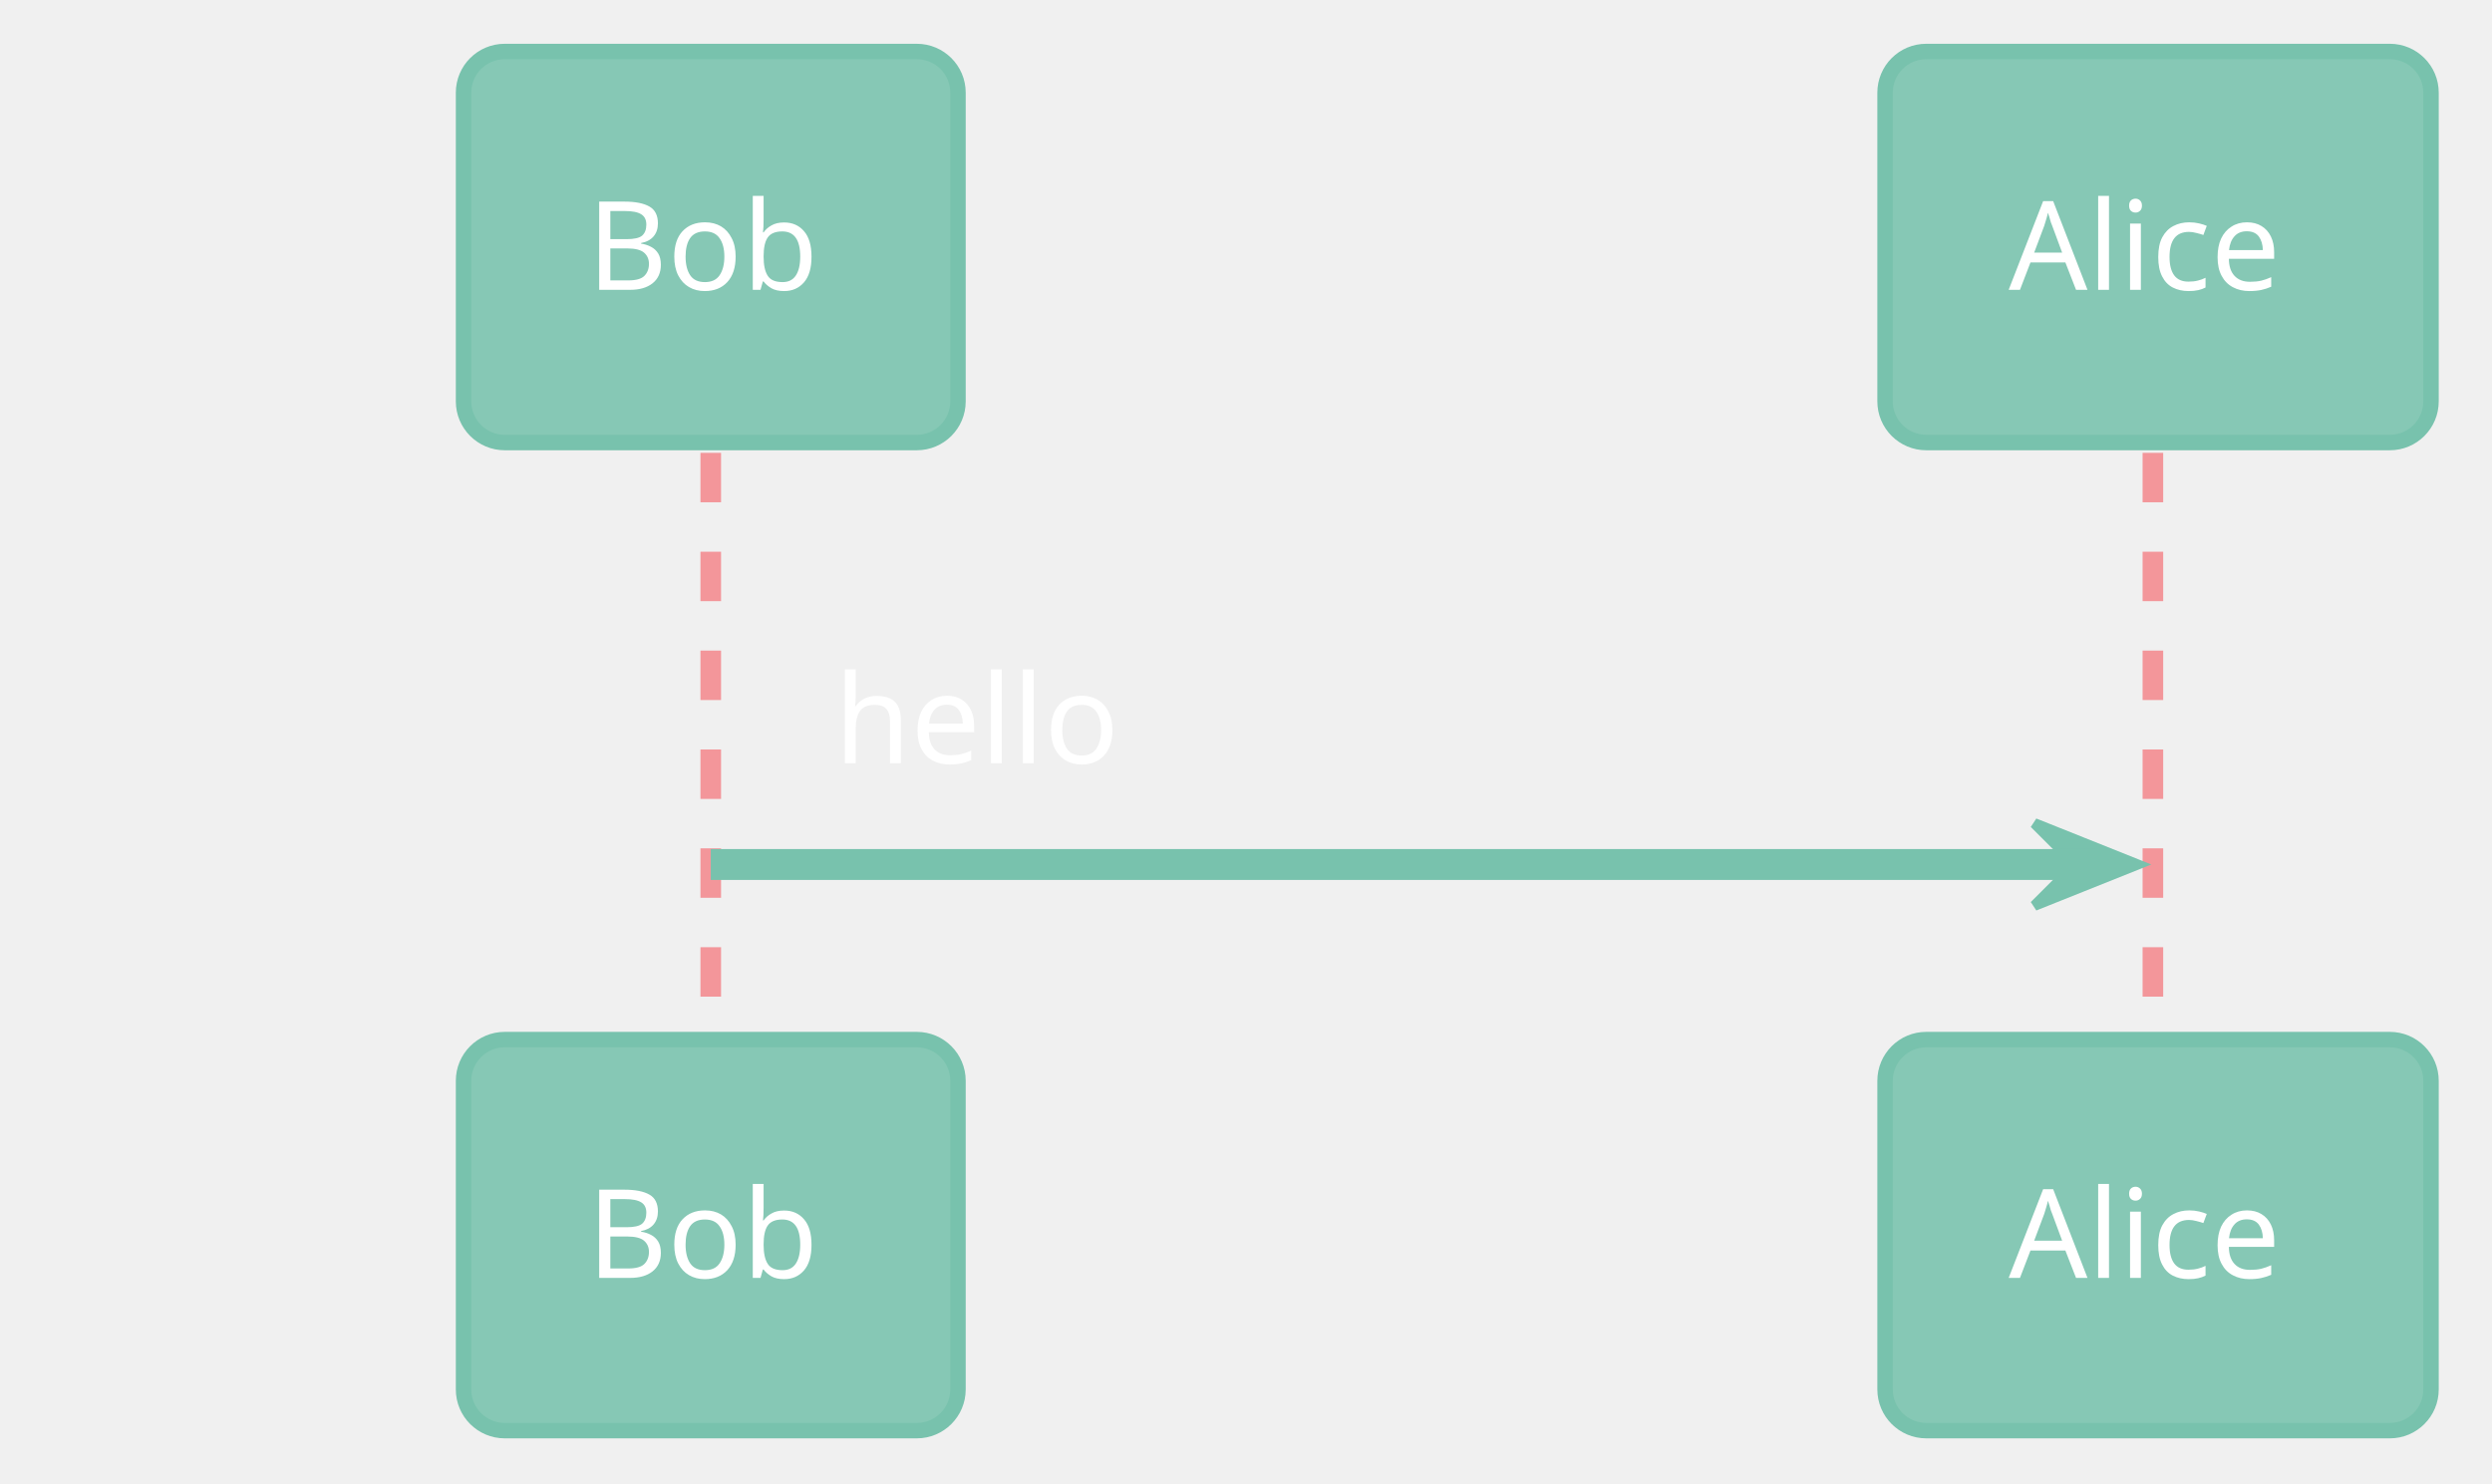
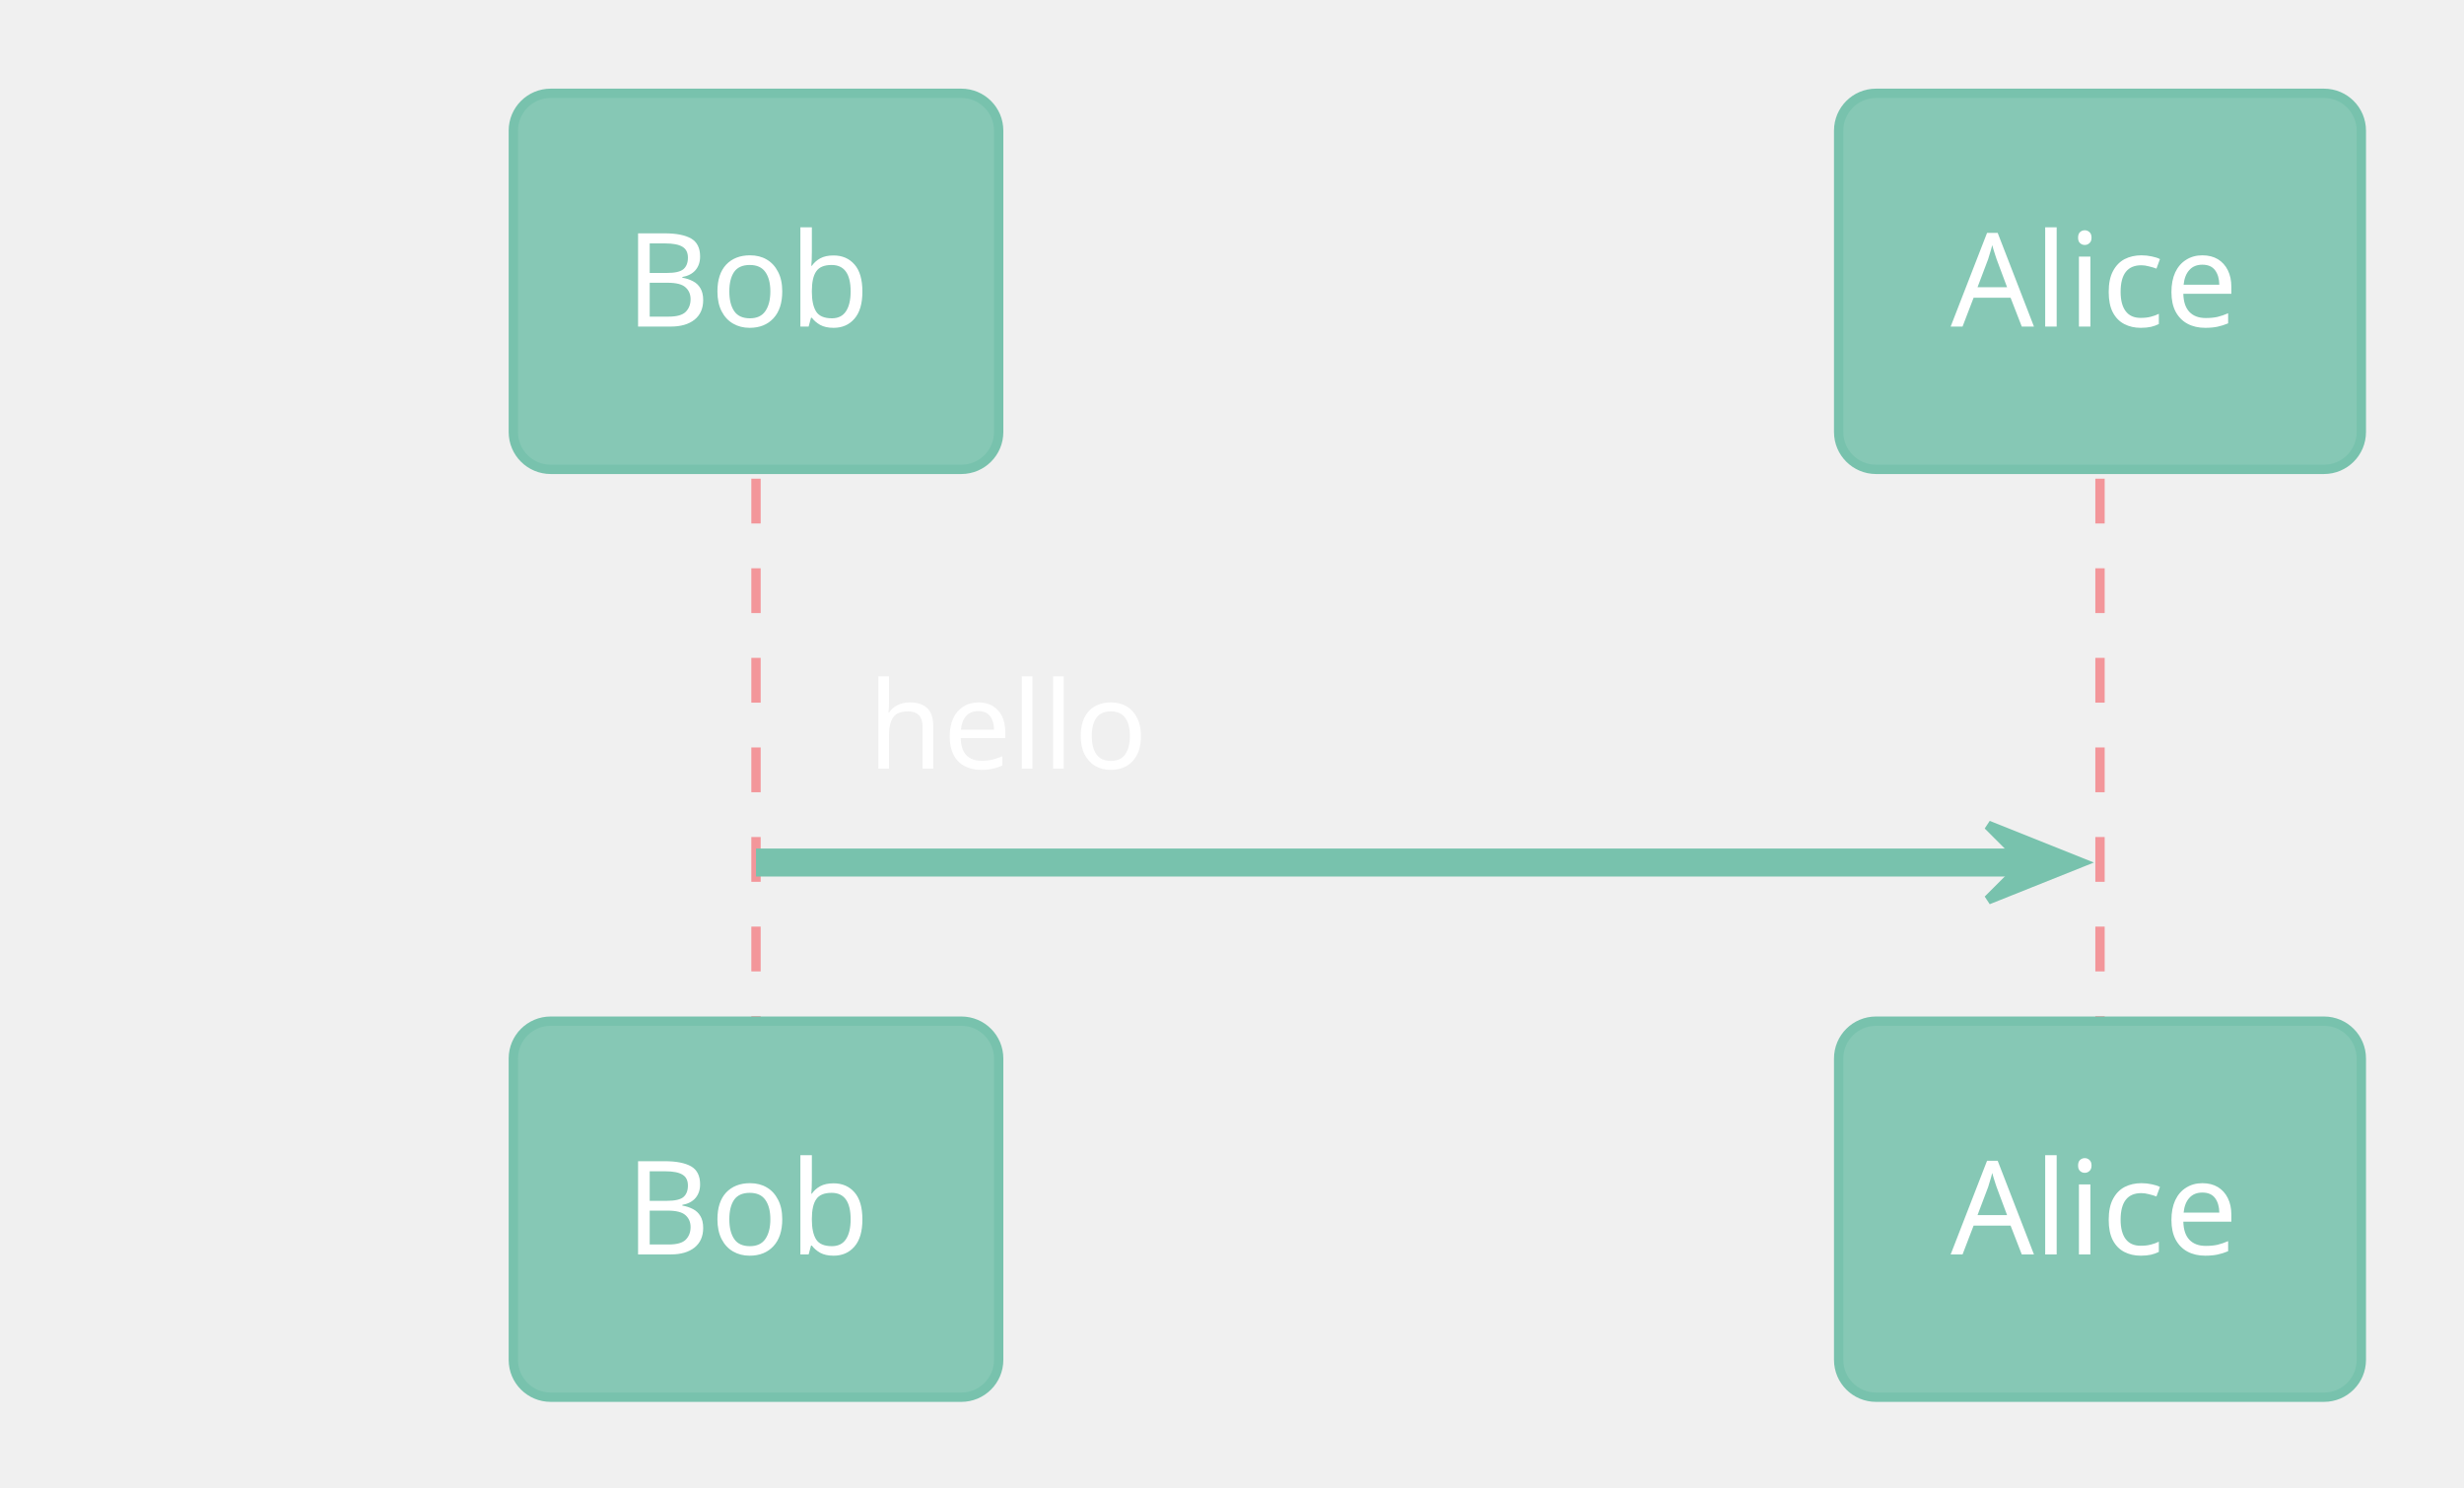
- <svg xmlns="http://www.w3.org/2000/svg" contentScriptType="application/ecmascript" contentStyleType="text/css" height="150px" preserveAspectRatio="none" style="width:252px;height:150px;background:#00000000;" version="1.1" viewBox="0 0 252 150" width="252.083px" zoomAndPan="magnify">
+ <svg xmlns="http://www.w3.org/2000/svg" contentScriptType="application/ecmascript" contentStyleType="text/css" height="166.667px" preserveAspectRatio="none" style="width:275px;height:166px;background:#00000000;" version="1.1" viewBox="0 0 275 166" width="275px" zoomAndPan="magnify">
  <defs />
  <g>
-     <line style="stroke:#F3969A;stroke-width:2.083;stroke-dasharray:5.0,5.0;" x1="71.875" x2="71.875" y1="45.801" y2="106.185" />
-     <line style="stroke:#F3969A;stroke-width:2.083;stroke-dasharray:5.0,5.0;" x1="217.708" x2="217.708" y1="45.801" y2="106.185" />
-     <rect fill="#86C8B5" height="39.551" rx="4.167" ry="4.167" style="stroke:#78C2AD;stroke-width:1.562;" width="50" x="46.875" y="5.208" />
-     <text fill="#FFFFFF" font-family="Verdana" font-size="12.5" lengthAdjust="spacing" textLength="25" x="59.375" y="29.311">Bob</text>
-     <rect fill="#86C8B5" height="39.551" rx="4.167" ry="4.167" style="stroke:#78C2AD;stroke-width:1.562;" width="50" x="46.875" y="105.143" />
-     <text fill="#FFFFFF" font-family="Verdana" font-size="12.5" lengthAdjust="spacing" textLength="25" x="59.375" y="129.246">Bob</text>
-     <rect fill="#86C8B5" height="39.551" rx="4.167" ry="4.167" style="stroke:#78C2AD;stroke-width:1.562;" width="55.208" x="190.625" y="5.208" />
-     <text fill="#FFFFFF" font-family="Verdana" font-size="12.5" lengthAdjust="spacing" textLength="30.208" x="203.125" y="29.311">Alice</text>
-     <rect fill="#86C8B5" height="39.551" rx="4.167" ry="4.167" style="stroke:#78C2AD;stroke-width:1.562;" width="55.208" x="190.625" y="105.143" />
-     <text fill="#FFFFFF" font-family="Verdana" font-size="12.5" lengthAdjust="spacing" textLength="30.208" x="203.125" y="129.246">Alice</text>
-     <polygon fill="#78C2AD" points="205.729,83.268,216.146,87.435,205.729,91.602,209.896,87.435" style="stroke:#78C2AD;stroke-width:1.042;" />
-     <line style="stroke:#78C2AD;stroke-width:3.125;" x1="71.875" x2="211.979" y1="87.435" y2="87.435" />
-     <text fill="#FFFFFF" font-family="Verdana" font-size="12.5" lengthAdjust="spacing" textLength="31.25" x="84.375" y="77.195">hello</text>
+     <line style="stroke:#F3969A;stroke-width:1.042;stroke-dasharray:5.0,5.0;" x1="84.375" x2="84.375" y1="53.434" y2="115.031" />
+     <line style="stroke:#F3969A;stroke-width:1.042;stroke-dasharray:5.0,5.0;" x1="234.375" x2="234.375" y1="53.434" y2="115.031" />
+     <rect fill="#86C8B5" height="41.976" rx="4.167" ry="4.167" style="stroke:#78C2AD;stroke-width:1.042;" width="54.167" x="57.292" y="10.417" />
+     <text fill="#FFFFFF" font-family="&quot;Verdana&quot;" font-size="14.583" lengthAdjust="spacing" textLength="29.167" x="69.792" y="36.453">Bob</text>
+     <rect fill="#86C8B5" height="41.976" rx="4.167" ry="4.167" style="stroke:#78C2AD;stroke-width:1.042;" width="54.167" x="57.292" y="113.989" />
+     <text fill="#FFFFFF" font-family="&quot;Verdana&quot;" font-size="14.583" lengthAdjust="spacing" textLength="29.167" x="69.792" y="140.026">Bob</text>
+     <rect fill="#86C8B5" height="41.976" rx="4.167" ry="4.167" style="stroke:#78C2AD;stroke-width:1.042;" width="58.333" x="205.208" y="10.417" />
+     <text fill="#FFFFFF" font-family="&quot;Verdana&quot;" font-size="14.583" lengthAdjust="spacing" textLength="33.333" x="217.708" y="36.453">Alice</text>
+     <rect fill="#86C8B5" height="41.976" rx="4.167" ry="4.167" style="stroke:#78C2AD;stroke-width:1.042;" width="58.333" x="205.208" y="113.989" />
+     <text fill="#FFFFFF" font-family="&quot;Verdana&quot;" font-size="14.583" lengthAdjust="spacing" textLength="33.333" x="217.708" y="140.026">Alice</text>
+     <polygon fill="#78C2AD" points="221.875,92.114,232.292,96.281,221.875,100.448,226.042,96.281" style="stroke:#78C2AD;stroke-width:1.042;" />
+     <line style="stroke:#78C2AD;stroke-width:3.125;" x1="84.375" x2="228.125" y1="96.281" y2="96.281" />
+     <text fill="#FFFFFF" font-family="&quot;Verdana&quot;" font-size="13.542" lengthAdjust="spacing" textLength="31.25" x="96.875" y="85.796">hello</text>
  </g>
</svg>
